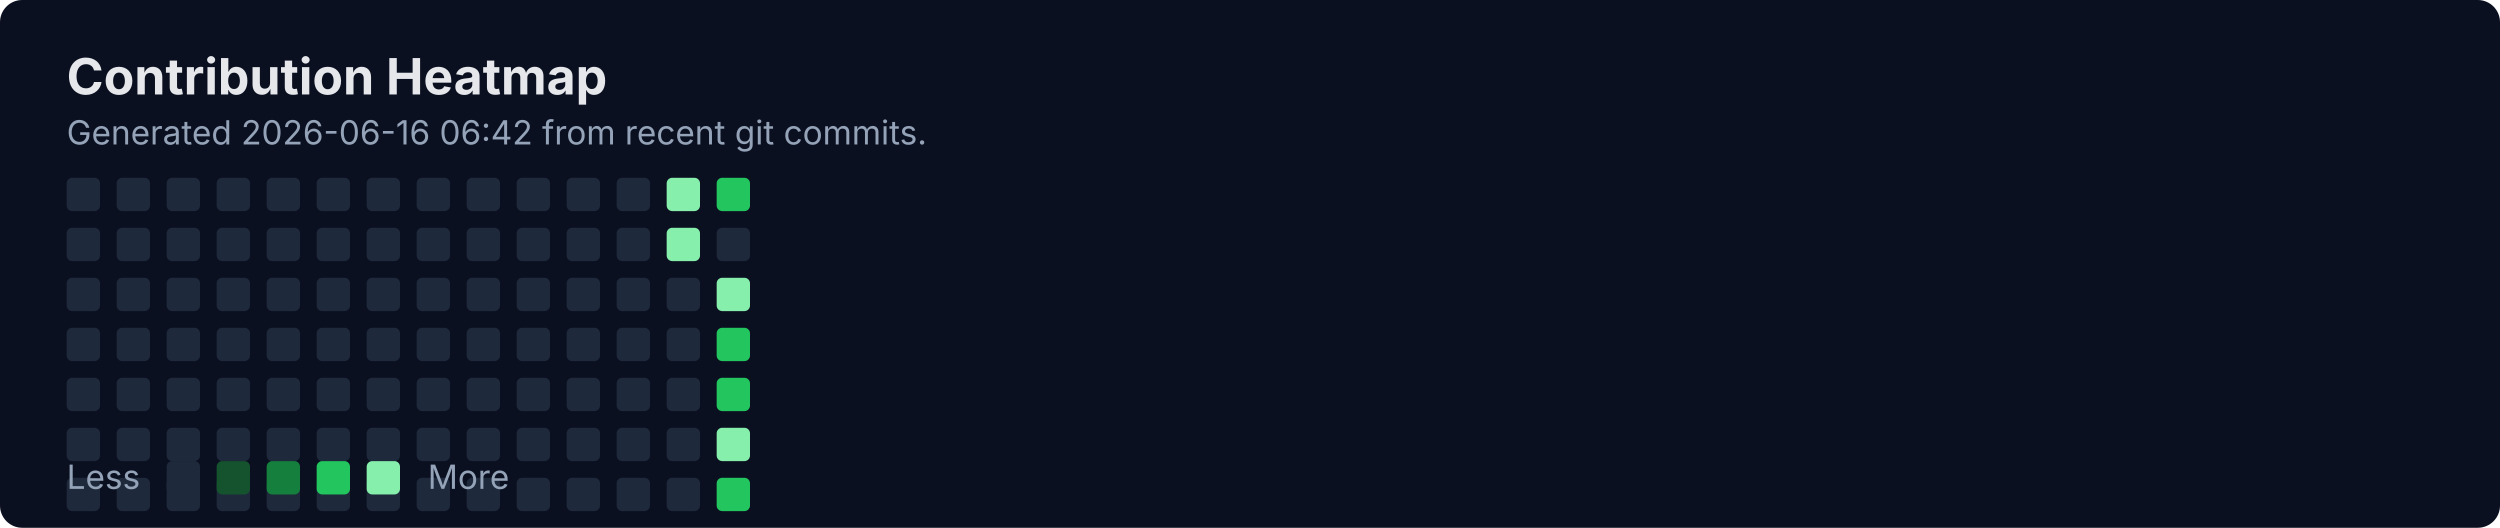
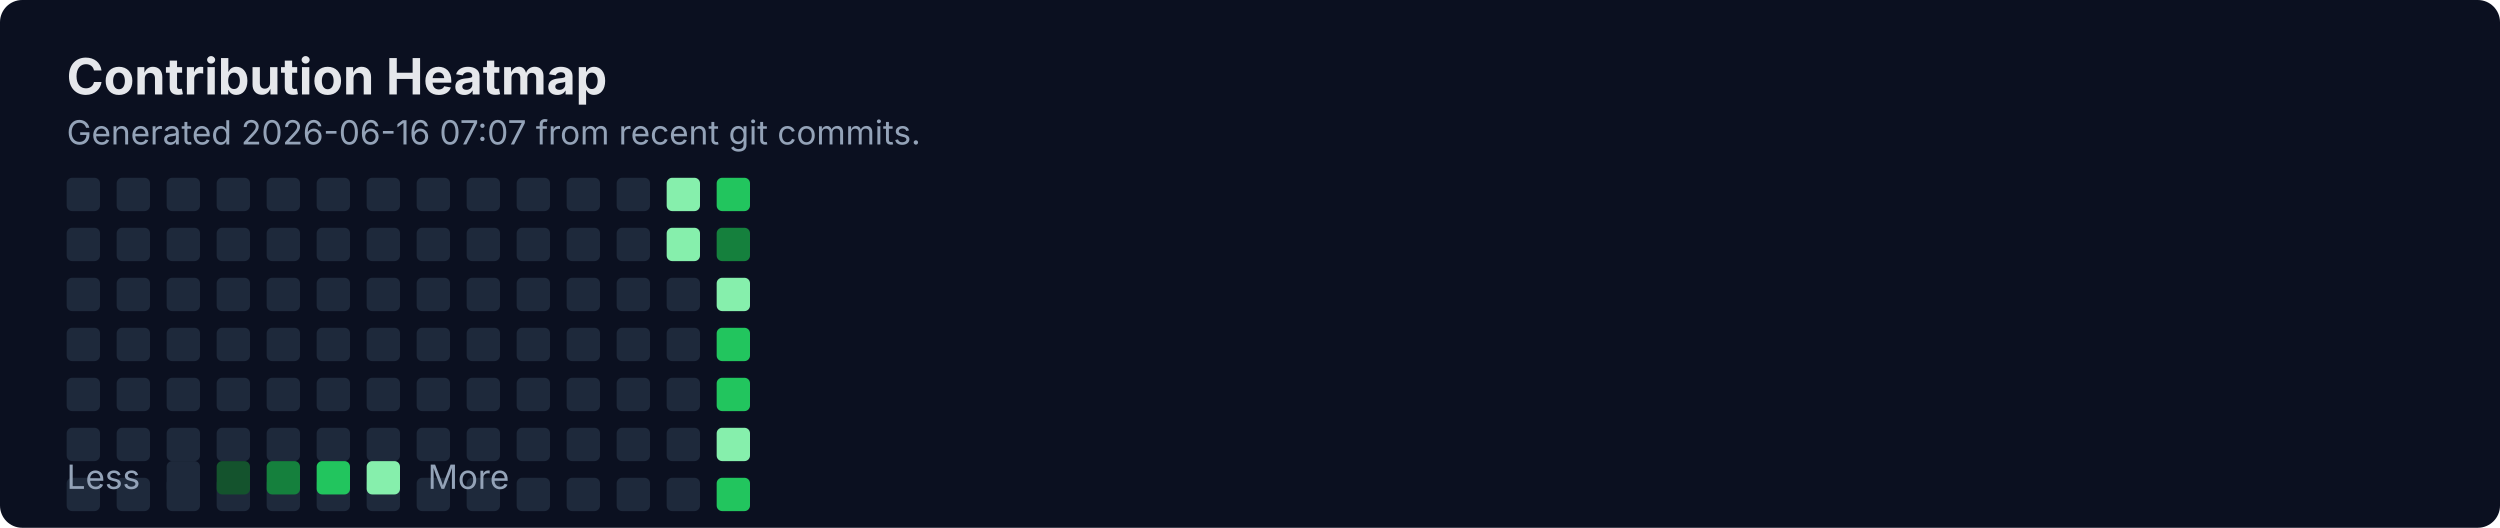
<svg xmlns="http://www.w3.org/2000/svg" width="900" height="190" viewBox="0 0 900 190" fill="none" role="img" aria-labelledby="title">
  <rect width="900" height="190" rx="8" fill="#0B1020" />
  <text x="24" y="34" fill="#E5E7EB" font-family="Inter, Segoe UI, Arial" font-size="18" font-weight="700">Contribution Heatmap</text>
-   <text x="24" y="52" fill="#94A3B8" font-family="Inter, Segoe UI, Arial" font-size="12">Generated 2026-06-16 06:42 from recent git commits.</text>
+   <text x="24" y="52" fill="#94A3B8" font-family="Inter, Segoe UI, Arial" font-size="12">Generated 2026-06-16 07:07 from recent git commits.</text>
  <rect x="24" y="100" width="12" height="12" rx="2" fill="#1E293B" />
  <rect x="24" y="118" width="12" height="12" rx="2" fill="#1E293B" />
  <rect x="24" y="136" width="12" height="12" rx="2" fill="#1E293B" />
  <rect x="24" y="154" width="12" height="12" rx="2" fill="#1E293B" />
  <rect x="24" y="172" width="12" height="12" rx="2" fill="#1E293B" />
  <rect x="24" y="64" width="12" height="12" rx="2" fill="#1E293B" />
  <rect x="24" y="82" width="12" height="12" rx="2" fill="#1E293B" />
  <rect x="42" y="100" width="12" height="12" rx="2" fill="#1E293B" />
  <rect x="42" y="118" width="12" height="12" rx="2" fill="#1E293B" />
  <rect x="42" y="136" width="12" height="12" rx="2" fill="#1E293B" />
  <rect x="42" y="154" width="12" height="12" rx="2" fill="#1E293B" />
  <rect x="42" y="172" width="12" height="12" rx="2" fill="#1E293B" />
  <rect x="42" y="64" width="12" height="12" rx="2" fill="#1E293B" />
  <rect x="42" y="82" width="12" height="12" rx="2" fill="#1E293B" />
  <rect x="60" y="100" width="12" height="12" rx="2" fill="#1E293B" />
  <rect x="60" y="118" width="12" height="12" rx="2" fill="#1E293B" />
  <rect x="60" y="136" width="12" height="12" rx="2" fill="#1E293B" />
  <rect x="60" y="154" width="12" height="12" rx="2" fill="#1E293B" />
  <rect x="60" y="172" width="12" height="12" rx="2" fill="#1E293B" />
  <rect x="60" y="64" width="12" height="12" rx="2" fill="#1E293B" />
  <rect x="60" y="82" width="12" height="12" rx="2" fill="#1E293B" />
  <rect x="78" y="100" width="12" height="12" rx="2" fill="#1E293B" />
  <rect x="78" y="118" width="12" height="12" rx="2" fill="#1E293B" />
  <rect x="78" y="136" width="12" height="12" rx="2" fill="#1E293B" />
  <rect x="78" y="154" width="12" height="12" rx="2" fill="#1E293B" />
  <rect x="78" y="172" width="12" height="12" rx="2" fill="#1E293B" />
  <rect x="78" y="64" width="12" height="12" rx="2" fill="#1E293B" />
  <rect x="78" y="82" width="12" height="12" rx="2" fill="#1E293B" />
  <rect x="96" y="100" width="12" height="12" rx="2" fill="#1E293B" />
  <rect x="96" y="118" width="12" height="12" rx="2" fill="#1E293B" />
  <rect x="96" y="136" width="12" height="12" rx="2" fill="#1E293B" />
  <rect x="96" y="154" width="12" height="12" rx="2" fill="#1E293B" />
  <rect x="96" y="172" width="12" height="12" rx="2" fill="#1E293B" />
  <rect x="96" y="64" width="12" height="12" rx="2" fill="#1E293B" />
  <rect x="96" y="82" width="12" height="12" rx="2" fill="#1E293B" />
  <rect x="114" y="100" width="12" height="12" rx="2" fill="#1E293B" />
  <rect x="114" y="118" width="12" height="12" rx="2" fill="#1E293B" />
  <rect x="114" y="136" width="12" height="12" rx="2" fill="#1E293B" />
  <rect x="114" y="154" width="12" height="12" rx="2" fill="#1E293B" />
  <rect x="114" y="172" width="12" height="12" rx="2" fill="#1E293B" />
  <rect x="114" y="64" width="12" height="12" rx="2" fill="#1E293B" />
  <rect x="114" y="82" width="12" height="12" rx="2" fill="#1E293B" />
  <rect x="132" y="100" width="12" height="12" rx="2" fill="#1E293B" />
  <rect x="132" y="118" width="12" height="12" rx="2" fill="#1E293B" />
  <rect x="132" y="136" width="12" height="12" rx="2" fill="#1E293B" />
  <rect x="132" y="154" width="12" height="12" rx="2" fill="#1E293B" />
  <rect x="132" y="172" width="12" height="12" rx="2" fill="#1E293B" />
  <rect x="132" y="64" width="12" height="12" rx="2" fill="#1E293B" />
  <rect x="132" y="82" width="12" height="12" rx="2" fill="#1E293B" />
  <rect x="150" y="100" width="12" height="12" rx="2" fill="#1E293B" />
  <rect x="150" y="118" width="12" height="12" rx="2" fill="#1E293B" />
  <rect x="150" y="136" width="12" height="12" rx="2" fill="#1E293B" />
  <rect x="150" y="154" width="12" height="12" rx="2" fill="#1E293B" />
  <rect x="150" y="172" width="12" height="12" rx="2" fill="#1E293B" />
  <rect x="150" y="64" width="12" height="12" rx="2" fill="#1E293B" />
  <rect x="150" y="82" width="12" height="12" rx="2" fill="#1E293B" />
  <rect x="168" y="100" width="12" height="12" rx="2" fill="#1E293B" />
  <rect x="168" y="118" width="12" height="12" rx="2" fill="#1E293B" />
  <rect x="168" y="136" width="12" height="12" rx="2" fill="#1E293B" />
  <rect x="168" y="154" width="12" height="12" rx="2" fill="#1E293B" />
  <rect x="168" y="172" width="12" height="12" rx="2" fill="#1E293B" />
  <rect x="168" y="64" width="12" height="12" rx="2" fill="#1E293B" />
  <rect x="168" y="82" width="12" height="12" rx="2" fill="#1E293B" />
  <rect x="186" y="100" width="12" height="12" rx="2" fill="#1E293B" />
  <rect x="186" y="118" width="12" height="12" rx="2" fill="#1E293B" />
  <rect x="186" y="136" width="12" height="12" rx="2" fill="#1E293B" />
  <rect x="186" y="154" width="12" height="12" rx="2" fill="#1E293B" />
  <rect x="186" y="172" width="12" height="12" rx="2" fill="#1E293B" />
  <rect x="186" y="64" width="12" height="12" rx="2" fill="#1E293B" />
  <rect x="186" y="82" width="12" height="12" rx="2" fill="#1E293B" />
  <rect x="204" y="100" width="12" height="12" rx="2" fill="#1E293B" />
  <rect x="204" y="118" width="12" height="12" rx="2" fill="#1E293B" />
  <rect x="204" y="136" width="12" height="12" rx="2" fill="#1E293B" />
  <rect x="204" y="154" width="12" height="12" rx="2" fill="#1E293B" />
  <rect x="204" y="172" width="12" height="12" rx="2" fill="#1E293B" />
  <rect x="204" y="64" width="12" height="12" rx="2" fill="#1E293B" />
  <rect x="204" y="82" width="12" height="12" rx="2" fill="#1E293B" />
  <rect x="222" y="100" width="12" height="12" rx="2" fill="#1E293B" />
  <rect x="222" y="118" width="12" height="12" rx="2" fill="#1E293B" />
  <rect x="222" y="136" width="12" height="12" rx="2" fill="#1E293B" />
  <rect x="222" y="154" width="12" height="12" rx="2" fill="#1E293B" />
  <rect x="222" y="172" width="12" height="12" rx="2" fill="#1E293B" />
  <rect x="222" y="64" width="12" height="12" rx="2" fill="#1E293B" />
  <rect x="222" y="82" width="12" height="12" rx="2" fill="#1E293B" />
  <rect x="240" y="100" width="12" height="12" rx="2" fill="#1E293B" />
  <rect x="240" y="118" width="12" height="12" rx="2" fill="#1E293B" />
  <rect x="240" y="136" width="12" height="12" rx="2" fill="#1E293B" />
  <rect x="240" y="154" width="12" height="12" rx="2" fill="#1E293B" />
  <rect x="240" y="172" width="12" height="12" rx="2" fill="#1E293B" />
  <rect x="240" y="64" width="12" height="12" rx="2" fill="#86EFAC" />
  <rect x="240" y="82" width="12" height="12" rx="2" fill="#86EFAC" />
  <rect x="258" y="100" width="12" height="12" rx="2" fill="#86EFAC" />
  <rect x="258" y="118" width="12" height="12" rx="2" fill="#22C55E" />
  <rect x="258" y="136" width="12" height="12" rx="2" fill="#22C55E" />
  <rect x="258" y="154" width="12" height="12" rx="2" fill="#86EFAC" />
  <rect x="258" y="172" width="12" height="12" rx="2" fill="#22C55E" />
  <rect x="258" y="64" width="12" height="12" rx="2" fill="#22C55E" />
-   <rect x="258" y="82" width="12" height="12" rx="2" fill="#1E293B" />
+   <rect x="258" y="82" width="12" height="12" rx="2" fill="#15803D" />
  <text x="24" y="176" fill="#94A3B8" font-family="Inter, Segoe UI, Arial" font-size="12">Less</text>
  <rect x="60" y="166" width="12" height="12" rx="2" fill="#1E293B" />
  <rect x="78" y="166" width="12" height="12" rx="2" fill="#14532D" />
  <rect x="96" y="166" width="12" height="12" rx="2" fill="#15803D" />
  <rect x="114" y="166" width="12" height="12" rx="2" fill="#22C55E" />
  <rect x="132" y="166" width="12" height="12" rx="2" fill="#86EFAC" />
  <text x="154" y="176" fill="#94A3B8" font-family="Inter, Segoe UI, Arial" font-size="12">More</text>
</svg>
